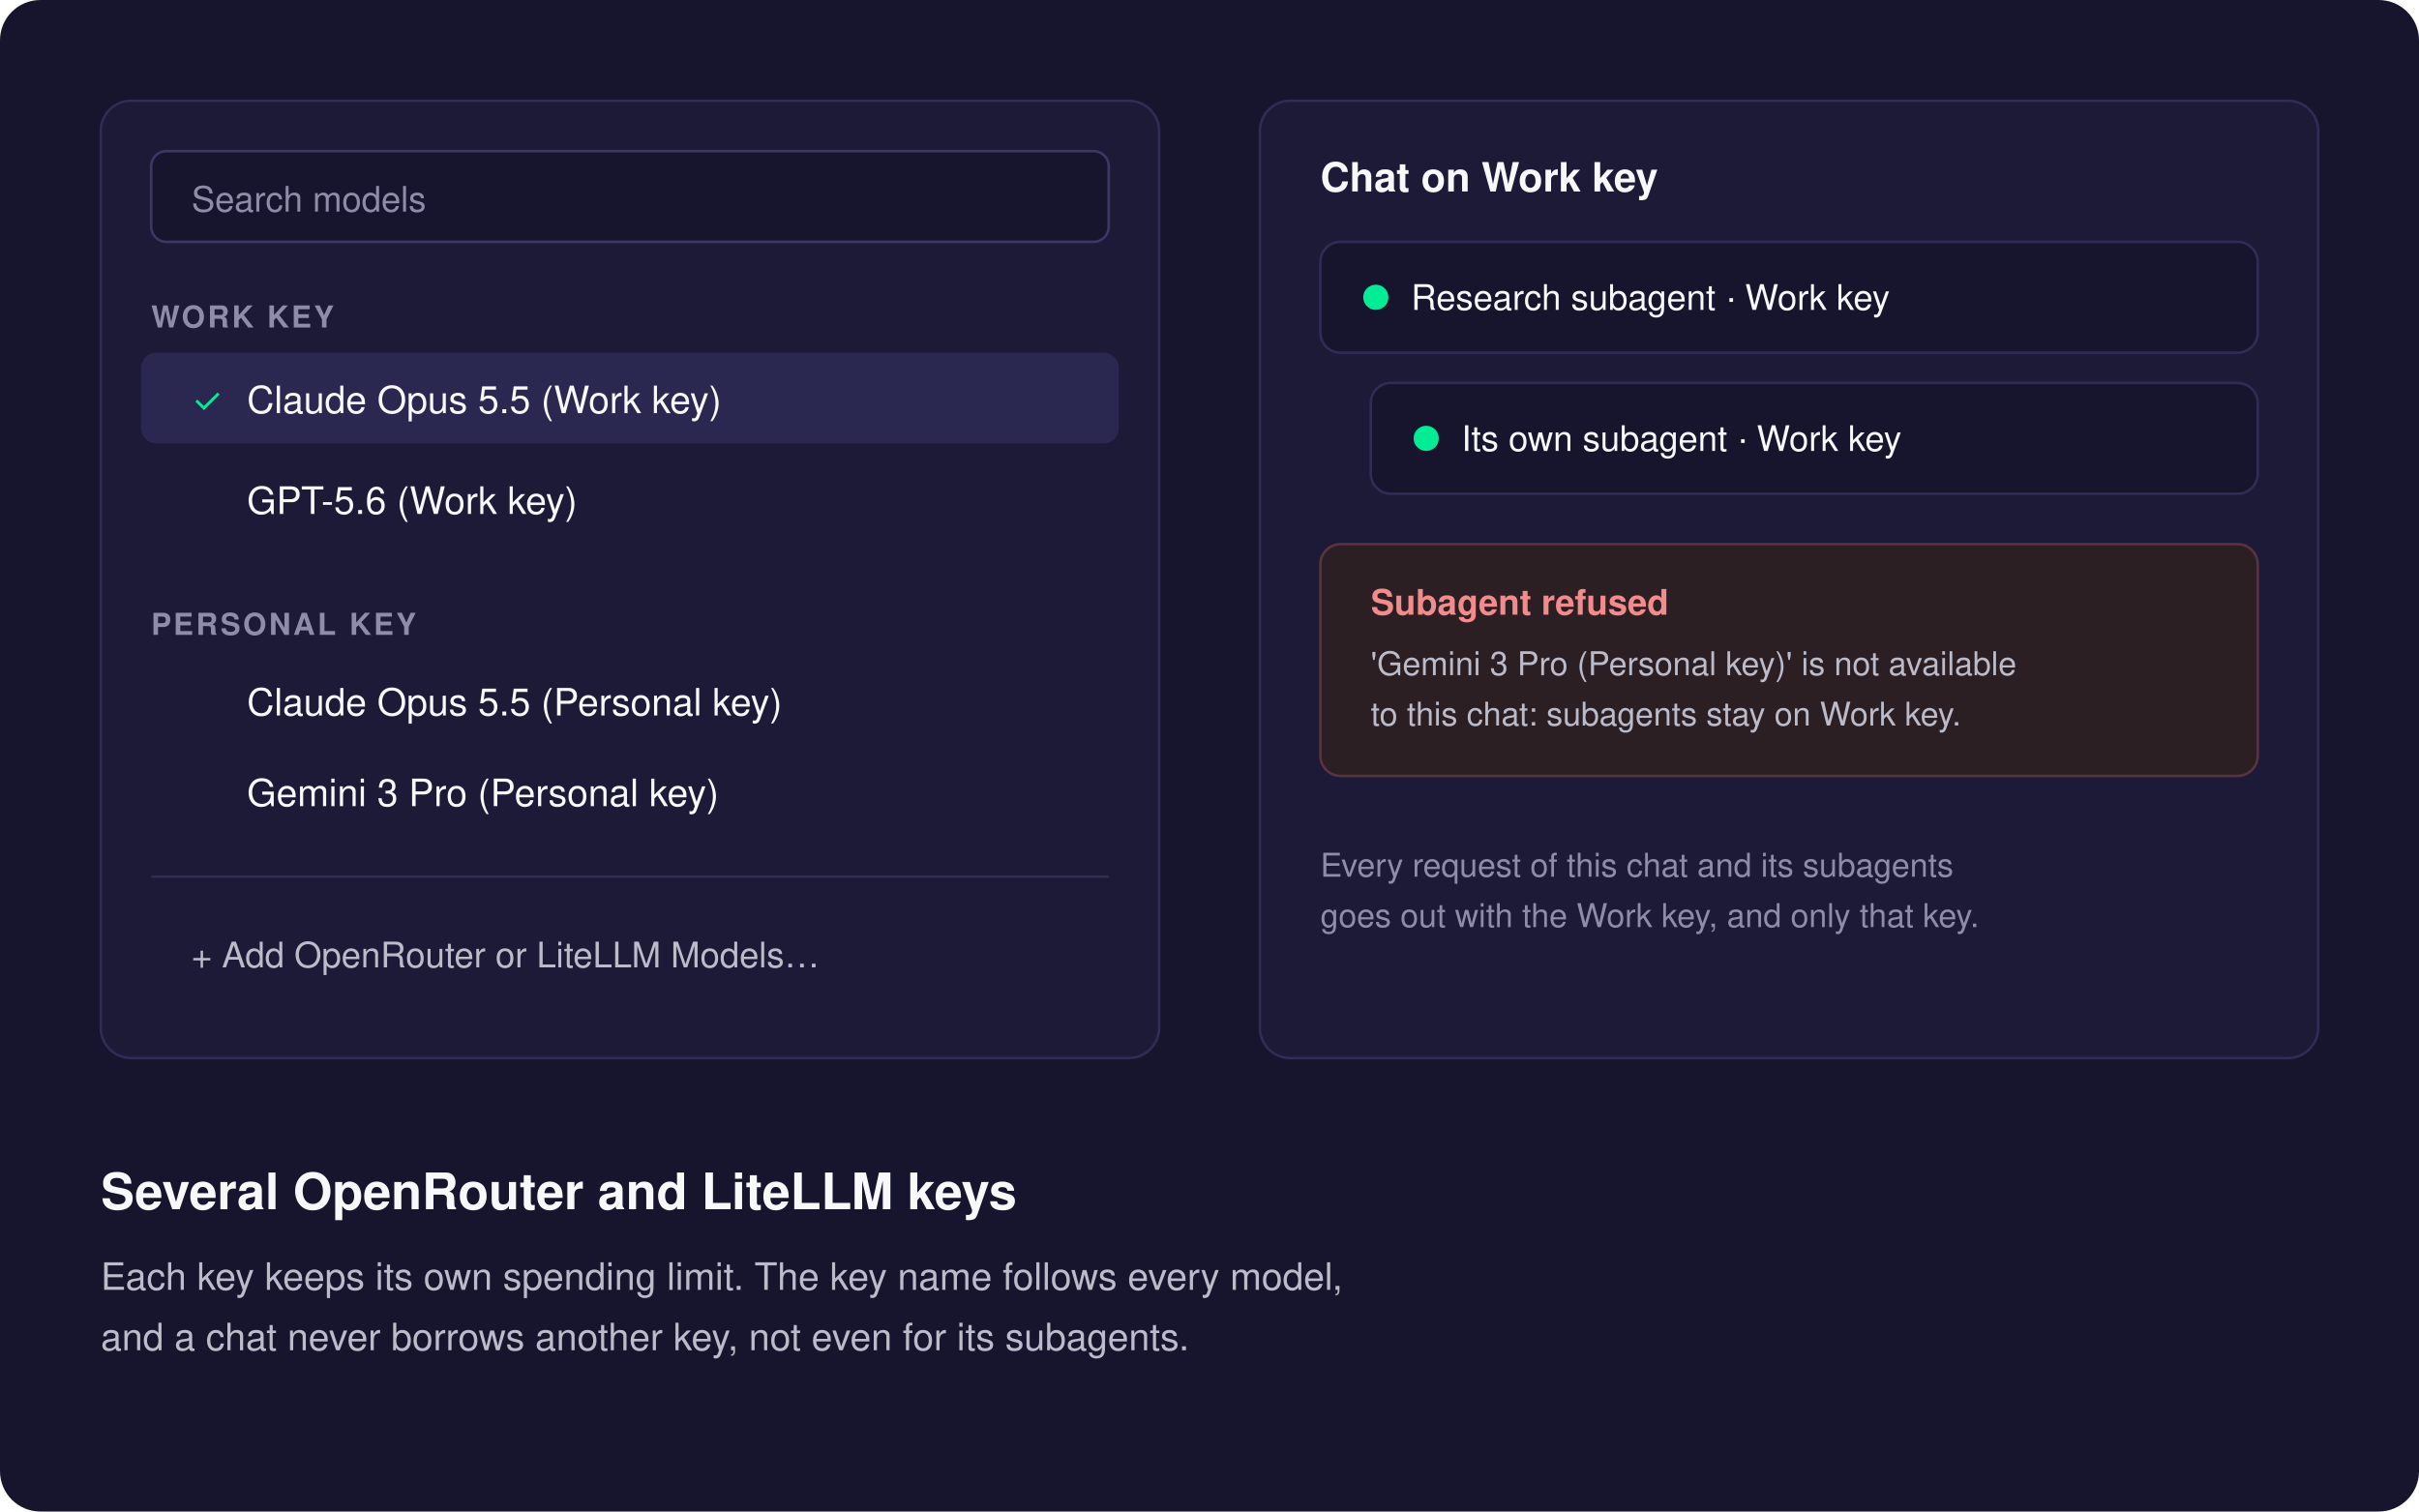
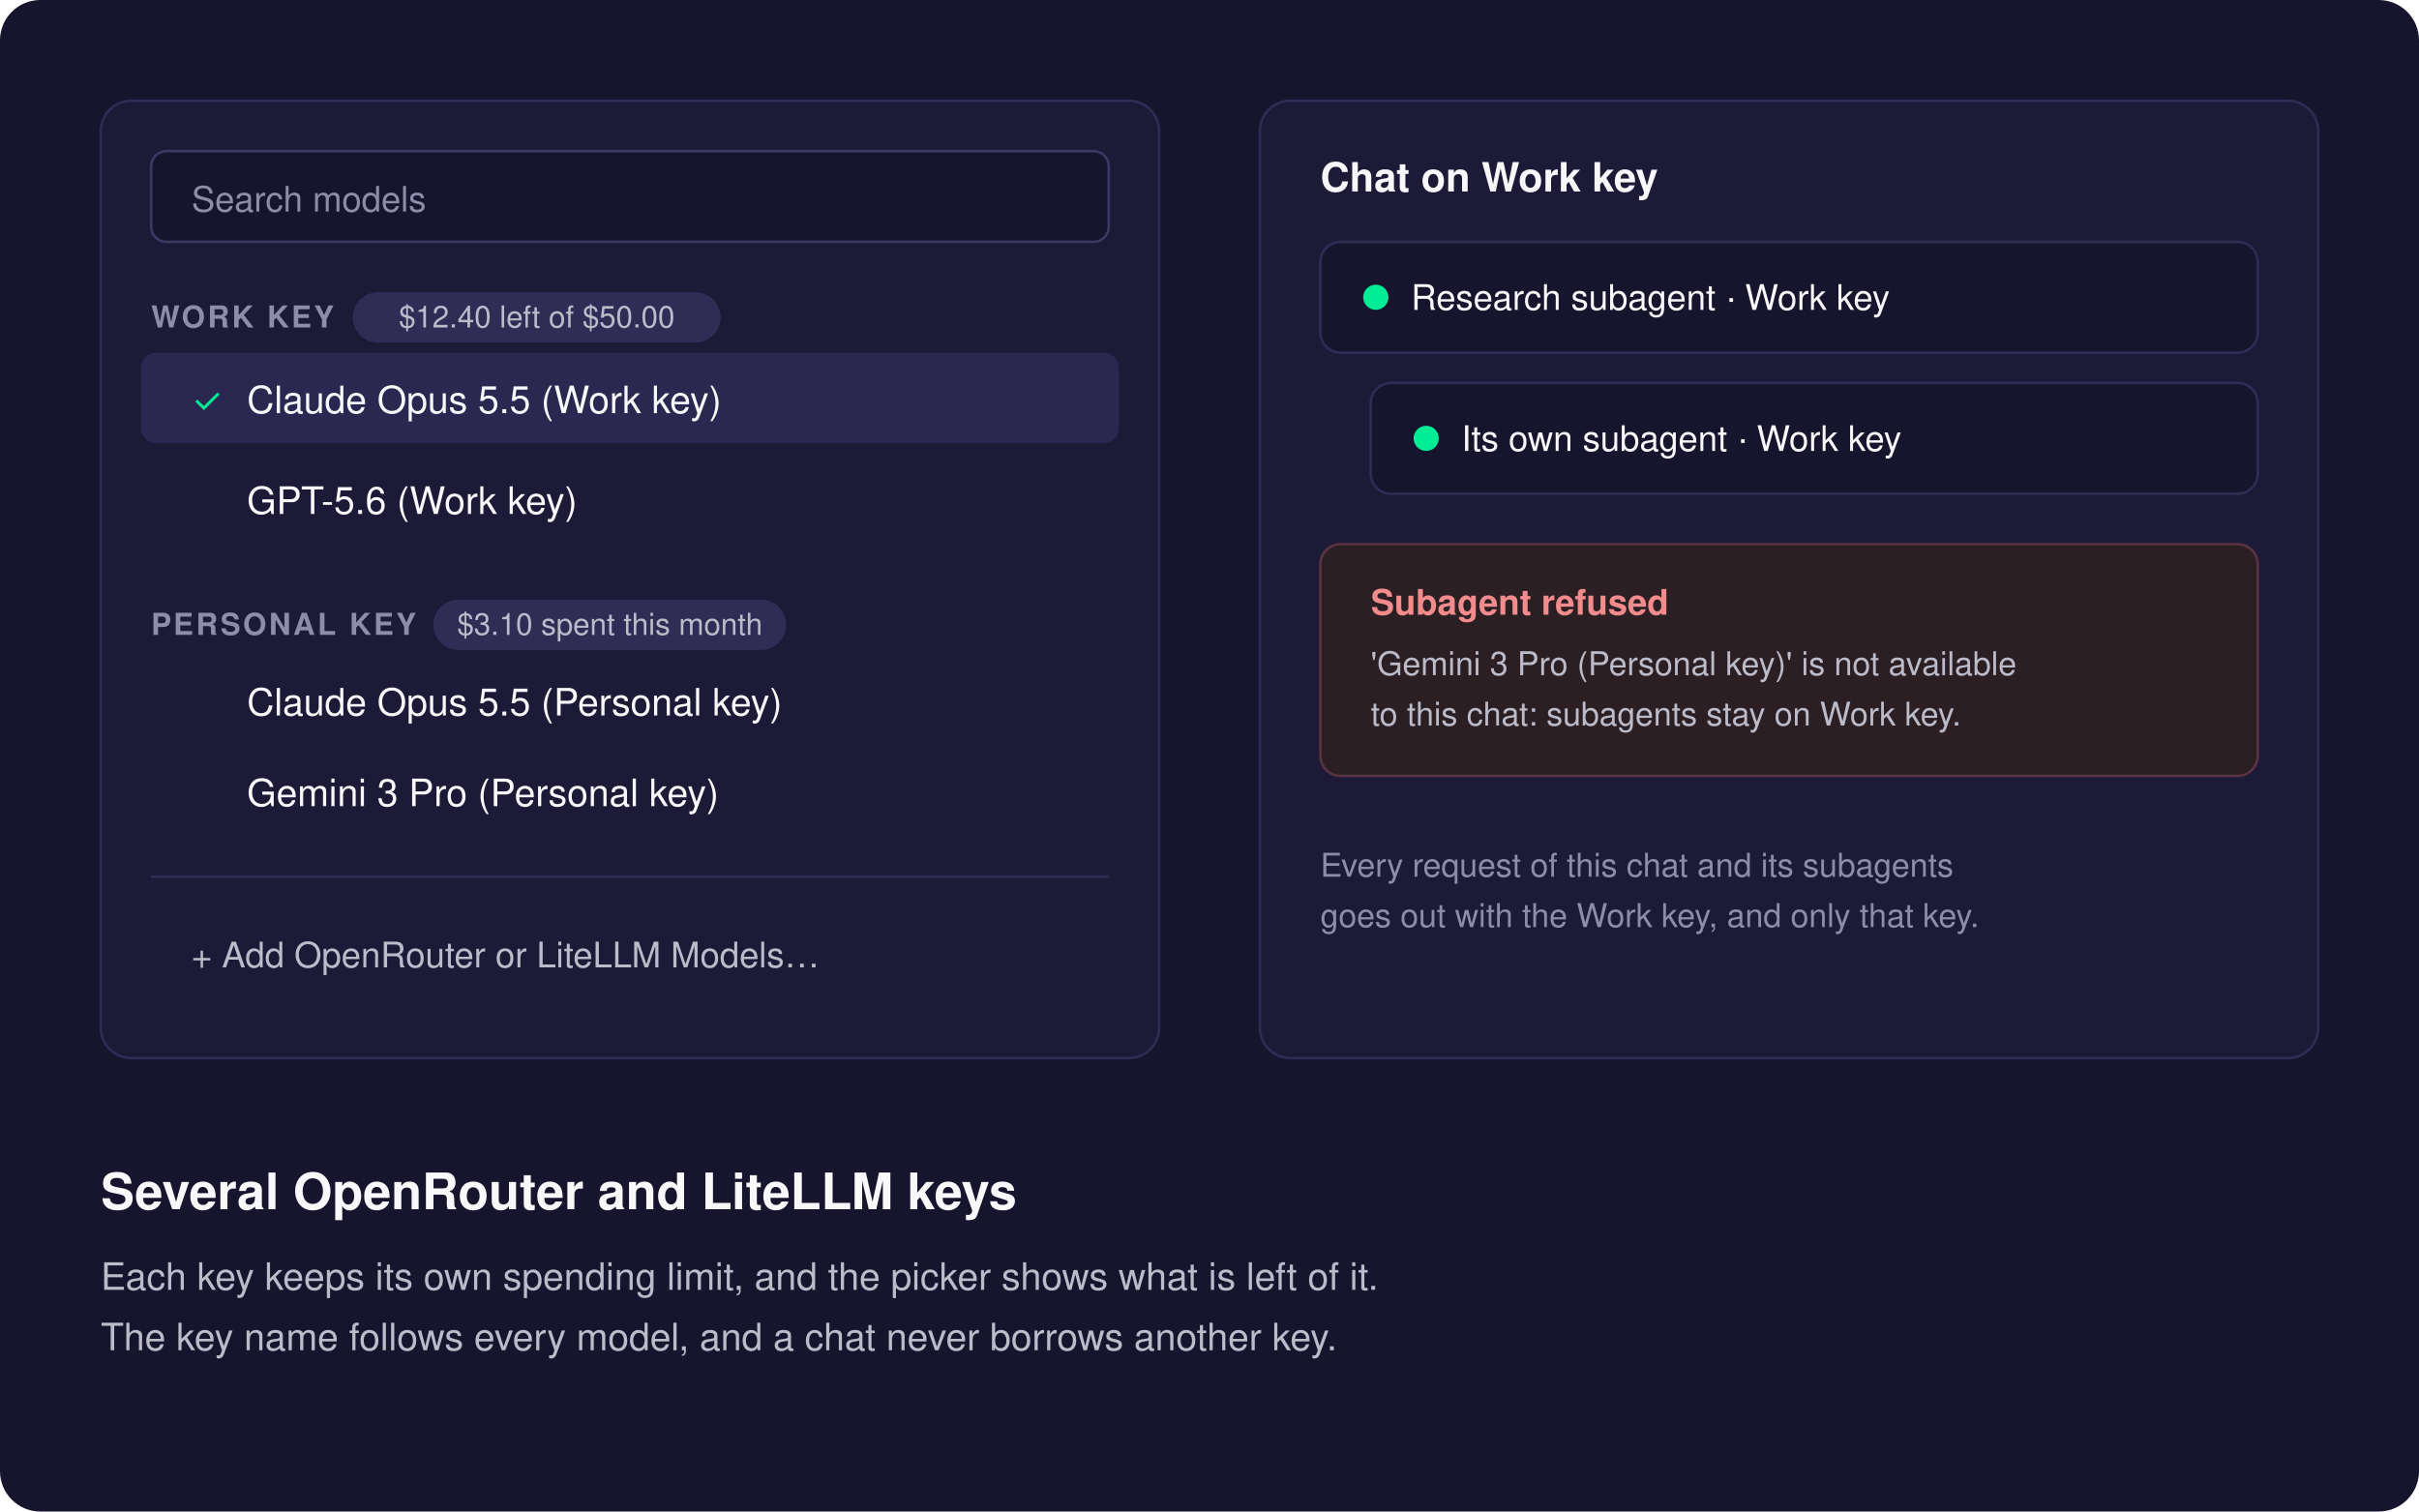
<svg xmlns="http://www.w3.org/2000/svg" width="960" height="600" viewBox="0 0 960 600" font-family="-apple-system, 'Segoe UI', Helvetica, Arial, sans-serif">
  <rect width="960" height="600" rx="16" fill="#16152D" />
  <rect x="40" y="40" width="420" height="380" rx="12" fill="#1C1A37" stroke="#2F2C55" />
  <rect x="60" y="60" width="380" height="36" rx="6" fill="#16152D" stroke="#3B3866" />
  <text x="76" y="84" fill="#8E8CA8" font-size="14">Search models</text>
  <text x="60" y="130" fill="#8E8CA8" font-size="12" font-weight="600" letter-spacing="1">WORK KEY</text>
+   <rect x="140" y="116" width="146" height="20" rx="10" fill="#2F2C55" />
+   <text x="213" y="130" fill="#BCBBCA" font-size="12" text-anchor="middle">$12.40 left of $50.00</text>
  <rect x="56" y="140" width="388" height="36" rx="6" fill="#2A2850" />
  <text x="76" y="164" fill="#00EC95" font-size="14">✓</text>
  <text x="98" y="164" fill="#F8F7FA" font-size="15">Claude Opus 5.5 (Work key)</text>
  <text x="98" y="204" fill="#F8F7FA" font-size="15">GPT-5.6 (Work key)</text>
  <text x="60" y="252" fill="#8E8CA8" font-size="12" font-weight="600" letter-spacing="1">PERSONAL KEY</text>
+   <rect x="172" y="238" width="140" height="20" rx="10" fill="#2F2C55" />
+   <text x="242" y="252" fill="#BCBBCA" font-size="12" text-anchor="middle">$3.10 spent this month</text>
  <text x="98" y="284" fill="#F8F7FA" font-size="15">Claude Opus 5.5 (Personal key)</text>
  <text x="98" y="320" fill="#F8F7FA" font-size="15">Gemini 3 Pro (Personal key)</text>
  <line x1="60" y1="348" x2="440" y2="348" stroke="#2F2C55" />
  <text x="76" y="384" fill="#BCBBCA" font-size="14">+ Add OpenRouter or LiteLLM Models…</text>
  <rect x="500" y="40" width="420" height="380" rx="12" fill="#1C1A37" stroke="#2F2C55" />
  <text x="524" y="76" fill="#F8F7FA" font-size="16" font-weight="600">Chat on Work key</text>
  <rect x="524" y="96" width="372" height="44" rx="8" fill="#16152D" stroke="#2F2C55" />
  <circle cx="546" cy="118" r="5" fill="#00EC95" />
  <text x="560" y="123" fill="#F8F7FA" font-size="14">Research subagent · Work key</text>
  <rect x="544" y="152" width="352" height="44" rx="8" fill="#16152D" stroke="#2F2C55" />
  <circle cx="566" cy="174" r="5" fill="#00EC95" />
  <text x="580" y="179" fill="#F8F7FA" font-size="14">Its own subagent · Work key</text>
  <rect x="524" y="216" width="372" height="92" rx="8" fill="#2B1F24" stroke="#5A3340" />
  <text x="544" y="244" fill="#F28B8B" font-size="14" font-weight="600">Subagent refused</text>
  <text x="544" y="268" fill="#BCBBCA" font-size="13">'Gemini 3 Pro (Personal key)' is not available</text>
  <text x="544" y="288" fill="#BCBBCA" font-size="13">to this chat: subagents stay on Work key.</text>
  <text x="524" y="348" fill="#8E8CA8" font-size="13">Every request of this chat and its subagents</text>
  <text x="524" y="368" fill="#8E8CA8" font-size="13">goes out with the Work key, and only that key.</text>
  <text x="40" y="480" fill="#F8F7FA" font-size="20" font-weight="600">Several OpenRouter and LiteLLM keys</text>
-   <text x="40" y="512" fill="#BCBBCA" font-size="15">Each key keeps its own spending limit. The key name follows every model,</text>
-   <text x="40" y="536" fill="#BCBBCA" font-size="15">and a chat never borrows another key, not even for its subagents.</text>
+   <text x="40" y="512" fill="#BCBBCA" font-size="15">Each key keeps its own spending limit, and the picker shows what is left of it.</text>
+   <text x="40" y="536" fill="#BCBBCA" font-size="15">The key name follows every model, and a chat never borrows another key.</text>
</svg>
